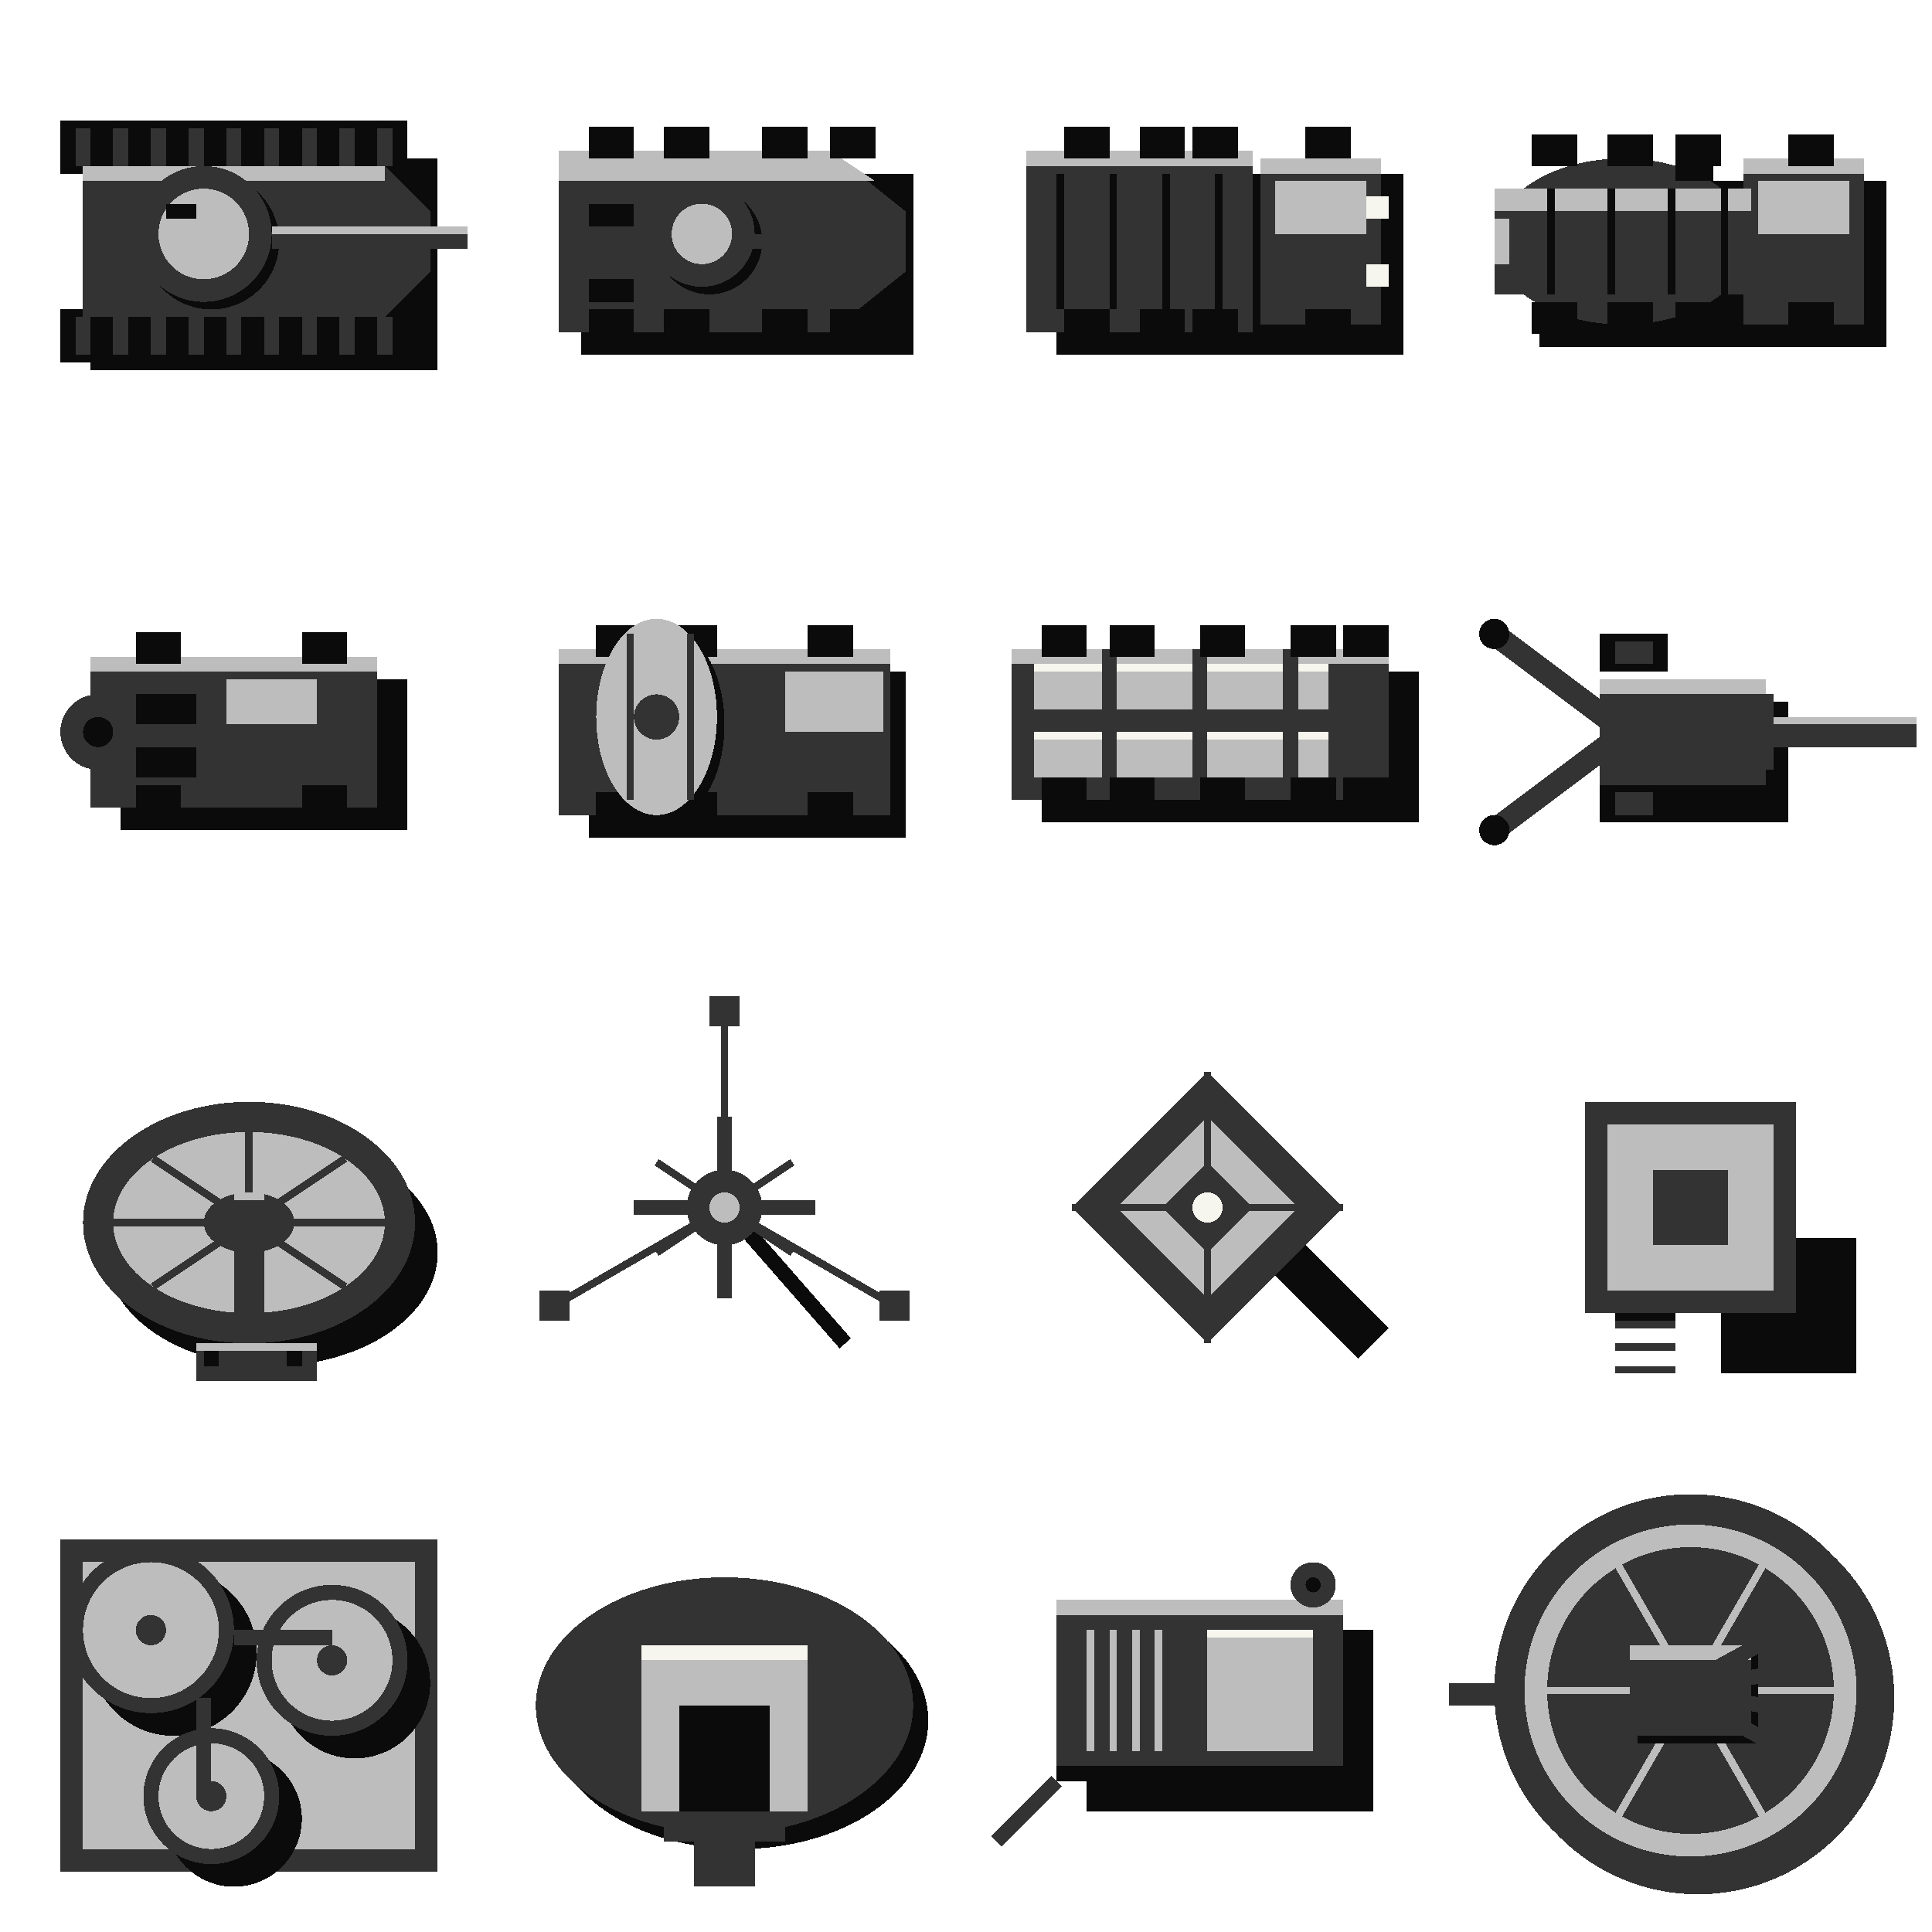
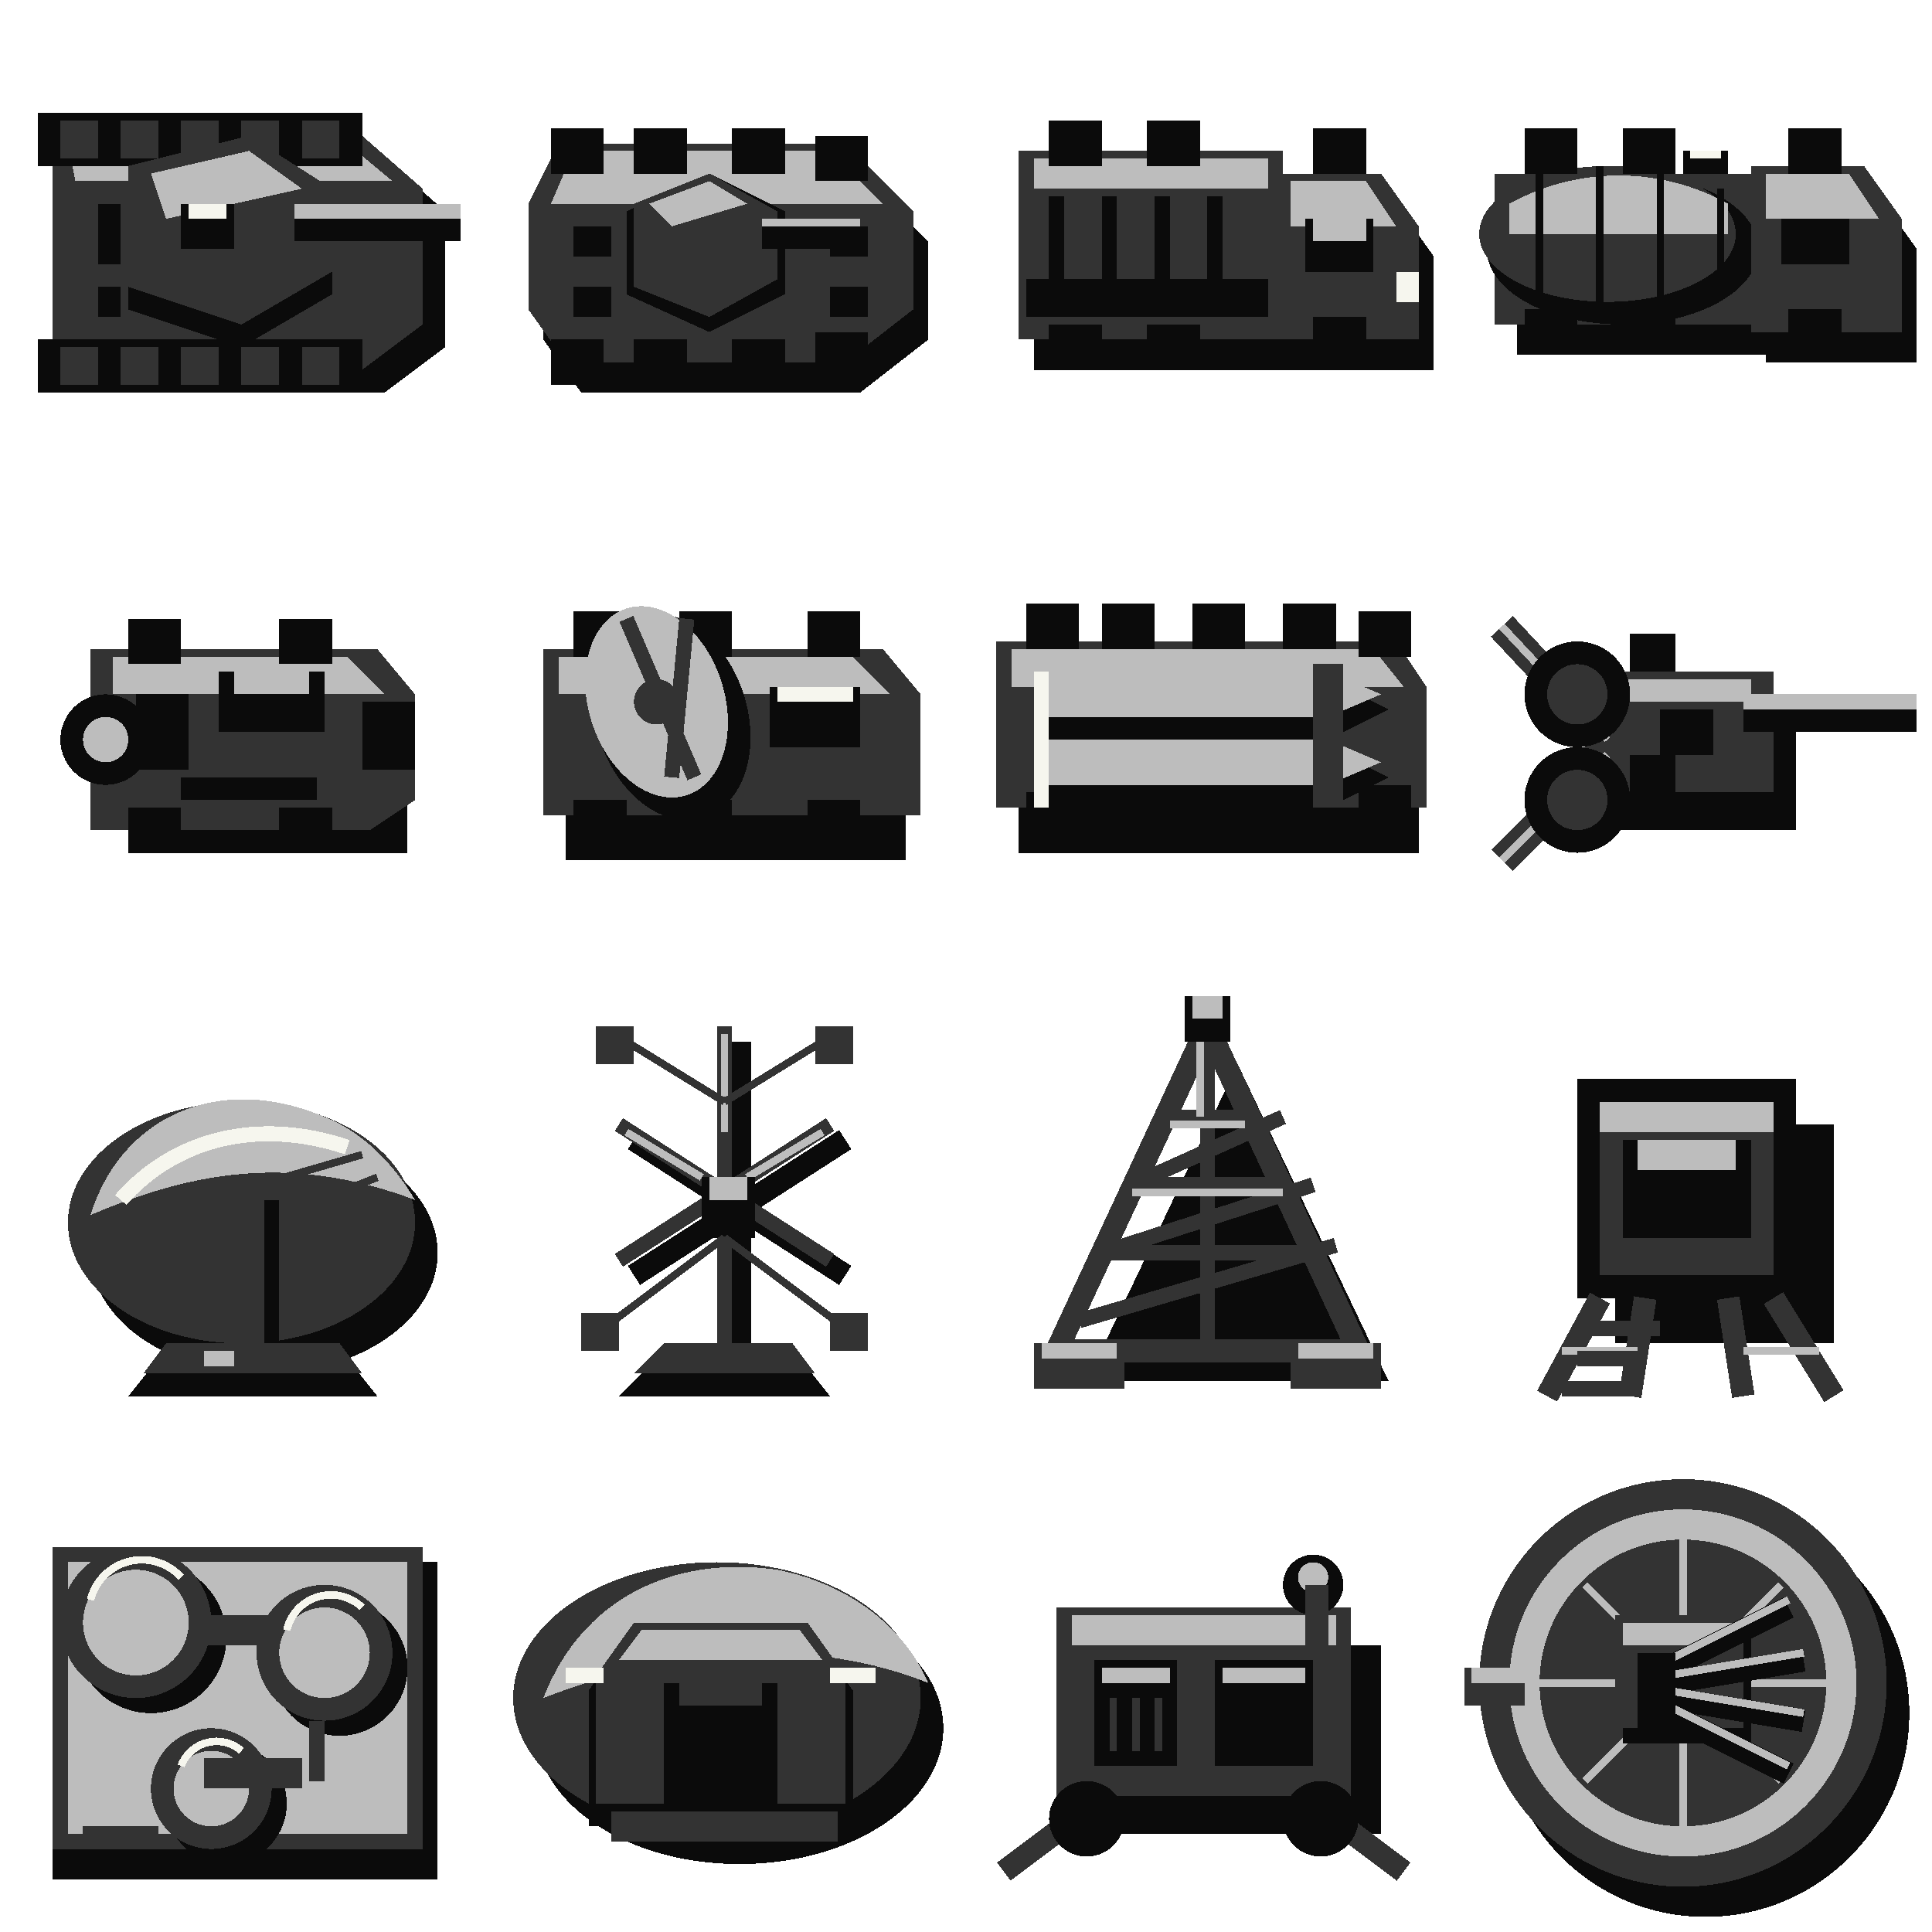
<svg xmlns="http://www.w3.org/2000/svg" width="256" height="256" viewBox="0 0 256 256" shape-rendering="crispEdges">
  <defs>
    <clipPath id="cell">
      <rect width="64" height="64" />
    </clipPath>
  </defs>
  <rect width="256" height="256" fill="none" />
  <g transform="translate(0 0)" clip-path="url(#cell)">
-     <rect x="12" y="21" width="46" height="28" fill="#0B0B0B" />
-     <rect x="8" y="16" width="46" height="7" fill="#0B0B0B" />
-     <rect x="8" y="41" width="46" height="7" fill="#0B0B0B" />
-     <path d="M10 17h2v5h-2zM15 17h2v5h-2zM20 17h2v5h-2zM25 17h2v5h-2zM30 17h2v5h-2zM35 17h2v5h-2zM40 17h2v5h-2zM45 17h2v5h-2zM50 17h2v5h-2z" fill="#333333" />
-     <path d="M10 42h2v5h-2zM15 42h2v5h-2zM20 42h2v5h-2zM25 42h2v5h-2zM30 42h2v5h-2zM35 42h2v5h-2zM40 42h2v5h-2zM45 42h2v5h-2zM50 42h2v5h-2z" fill="#333333" />
-     <rect x="11" y="22" width="40" height="20" fill="#333333" />
-     <polygon points="51,22 57,28 57,36 51,42" fill="#333333" />
-     <rect x="11" y="22" width="40" height="2" fill="#BDBDBD" />
-     <circle cx="28" cy="32" r="9" fill="#0B0B0B" />
-     <circle cx="27" cy="31" r="9" fill="#333333" />
-     <circle cx="27" cy="31" r="6" fill="#BDBDBD" />
-     <rect x="36" y="30" width="26" height="3" fill="#333333" />
-     <rect x="36" y="30" width="26" height="1" fill="#BDBDBD" />
-     <path d="M22 27h4v2h-4z" fill="#0B0B0B" />
+     <path d="M9 18h40l8 7v18l-8 6H9z" fill="#0B0B0B" transform="translate(2 3)" />
+     <path d="M7 18h41l8 7v18l-8 6H7z" fill="#333333" />
+     <path d="M9 19h37l6 5H10z" fill="#BDBDBD" />
+     <path d="M5 15h43v7H5zM5 45h43v7H5z" fill="#0B0B0B" />
+     <path d="M8 16h5v5H8zm8 0h5v5h-5zm8 0h5v5h-5zm8 0h5v5h-5zm8 0h5v5h-5zM8 46h5v5H8zm8 0h5v5h-5zm8 0h5v5h-5zm8 0h5v5h-5zm8 0h5v5h-5z" fill="#333333" />
+     <path d="M17 24l16-4 11 7v12l-12 7-15-5z" fill="#0B0B0B" />
+     <path d="M17 22l16-4 11 7v11l-12 7-15-5z" fill="#333333" />
+     <path d="M20 23l13-3 7 5-18 4z" fill="#BDBDBD" />
+     <rect x="39" y="28" width="22" height="4" fill="#0B0B0B" />
+     <rect x="39" y="27" width="22" height="2" fill="#BDBDBD" />
+     <rect x="24" y="27" width="7" height="6" fill="#0B0B0B" />
+     <rect x="25" y="27" width="5" height="2" fill="#F6F6EE" />
+     <path d="M13 27h3v8h-3zm0 11h3v4h-3z" fill="#0B0B0B" />
  </g>
  <g transform="translate(64 0)" clip-path="url(#cell)">
-     <rect x="13" y="23" width="44" height="24" fill="#0B0B0B" />
-     <polygon points="10,20 46,20 56,28 56,36 46,44 10,44" fill="#333333" />
-     <polygon points="10,20 46,20 52,24 10,24" fill="#BDBDBD" />
-     <path d="M14 16.8h6v4.2h-6zM24 16.8h6v4.2h-6zM37 16.8h6v4.2h-6zM46 16.8h6v4.2h-6z" fill="#0B0B0B" />
-     <path d="M14 41h6v4.2h-6zM24 41h6v4.2h-6zM37 41h6v4.2h-6zM46 41h6v4.2h-6z" fill="#0B0B0B" />
-     <circle cx="30" cy="32" r="7" fill="#0B0B0B" />
-     <circle cx="29" cy="31" r="7" fill="#333333" />
-     <circle cx="29" cy="31" r="4" fill="#BDBDBD" />
-     <rect x="35" y="31" width="12" height="2" fill="#333333" />
-     <path d="M14 27h6v3h-6zM14 37h6v3h-6z" fill="#0B0B0B" />
+     <path d="M10 20h38l9 9v13l-9 7H11L6 42V27z" fill="#0B0B0B" transform="translate(2 3)" />
+     <path d="M10 19h38l9 9v13l-9 7H11L6 41V27z" fill="#333333" />
+     <path d="M12 20h34l7 7H9z" fill="#BDBDBD" />
+     <path d="M9 17h7v6H9zm11 0h7v6h-7zm13 0h7v6h-7zm11 1h7v6h-7zM9 45h7v6H9zm11 0h7v6h-7zm13 0h7v6h-7zm11-1h7v6h-7z" fill="#0B0B0B" />
+     <path d="M19 28l11-5 10 5v11l-10 5-11-5z" fill="#0B0B0B" />
+     <path d="M20 27l10-4 9 5v9l-9 5-10-4z" fill="#333333" />
+     <path d="M22 27l8-3 5 3-10 3z" fill="#BDBDBD" />
+     <rect x="37" y="30" width="13" height="3" fill="#0B0B0B" />
+     <rect x="37" y="29" width="13" height="1" fill="#BDBDBD" />
+     <path d="M12 30h5v4h-5zm0 8h5v4h-5zM46 30h5v4h-5zm0 8h5v4h-5z" fill="#0B0B0B" />
  </g>
  <g transform="translate(128 0)" clip-path="url(#cell)">
-     <rect x="12" y="23" width="46" height="24" fill="#0B0B0B" />
-     <rect x="8" y="20" width="30" height="24" fill="#333333" />
-     <path d="M12 23h1v18h-1zM19 23h1v18h-1zM26 23h1v18h-1zM33 23h1v18h-1z" fill="#0B0B0B" />
-     <rect x="8" y="20" width="30" height="2" fill="#BDBDBD" />
-     <rect x="39" y="21" width="16" height="22" fill="#333333" />
-     <rect x="41" y="24" width="12" height="7" fill="#BDBDBD" />
-     <rect x="39" y="21" width="16" height="2" fill="#BDBDBD" />
-     <path d="M13 16.8h6v4.2h-6zM23 16.8h6v4.2h-6zM30 16.8h6v4.2h-6zM45 16.8h6v4.2h-6z" fill="#0B0B0B" />
-     <path d="M13 41h6v4.2h-6zM23 41h6v4.2h-6zM30 41h6v4.2h-6zM45 41h6v4.2h-6z" fill="#0B0B0B" />
-     <path d="M53 26h3v3h-3zM53 35h3v3h-3z" fill="#F6F6EE" />
+     <path d="M7 21h35v25H7zM41 24h14l5 7v15H41z" fill="#0B0B0B" transform="translate(2 3)" />
+     <rect x="7" y="20" width="35" height="25" fill="#333333" />
+     <path d="M9 21h31v4H9z" fill="#BDBDBD" />
+     <path d="M12 26v16M19 26v16M26 26v16M33 26v16" stroke="#0B0B0B" stroke-width="2" />
+     <path d="M41 23h14l5 7v15H41z" fill="#333333" />
+     <path d="M43 24h10l4 6H43z" fill="#BDBDBD" />
+     <rect x="45" y="29" width="9" height="7" fill="#0B0B0B" />
+     <rect x="46" y="29" width="7" height="3" fill="#BDBDBD" />
+     <path d="M11 16h7v6h-7zm13 0h7v6h-7zm22 1h7v6h-7zM11 43h7v6h-7zm13 0h7v6h-7zm22-1h7v6h-7z" fill="#0B0B0B" />
+     <path d="M8 37h32v5H8z" fill="#0B0B0B" />
+     <rect x="57" y="36" width="3" height="4" fill="#F6F6EE" />
  </g>
  <g transform="translate(192 0)" clip-path="url(#cell)">
-     <rect x="12" y="24" width="46" height="22" fill="#0B0B0B" />
-     <rect x="39" y="21" width="16" height="22" fill="#333333" />
-     <rect x="41" y="24" width="12" height="7" fill="#BDBDBD" />
-     <rect x="39" y="21" width="16" height="2" fill="#BDBDBD" />
-     <ellipse cx="23" cy="32" rx="17" ry="11" fill="#333333" />
-     <rect x="6" y="25" width="34" height="14" fill="#333333" />
-     <rect x="6" y="25" width="34" height="3" fill="#BDBDBD" />
-     <path d="M13 25h1v14h-1zM21 25h1v14h-1zM29 25h1v14h-1zM36 25h1v14h-1z" fill="#0B0B0B" />
-     <path d="M6 29h2v6h-2z" fill="#BDBDBD" />
-     <path d="M11 17.8h6v4.2h-6zM21 17.8h6v4.2h-6zM30 17.8h6v4.2h-6zM45 17.8h6v4.2h-6z" fill="#0B0B0B" />
-     <path d="M11 40h6v4.2h-6zM21 40h6v4.2h-6zM30 40h6v4.2h-6zM45 40h6v4.2h-6z" fill="#0B0B0B" />
-     <path d="M30 21h5v3h-5z" fill="#0B0B0B" />
+     <path d="M7 24h35v20H7zM40 23h15l5 7v15H40z" fill="#0B0B0B" transform="translate(2 3)" />
+     <rect x="6" y="23" width="36" height="20" fill="#333333" />
+     <ellipse cx="23" cy="33" rx="18" ry="10" fill="#0B0B0B" />
+     <ellipse cx="21" cy="31" rx="17" ry="9" fill="#333333" />
+     <path d="M8 27c9-5 20-5 29 0v4H8z" fill="#BDBDBD" />
+     <path d="M12 23v17M20 22v19M28 22v19M36 25v14" stroke="#0B0B0B" stroke-width="1" />
+     <path d="M40 22h15l5 7v15H40z" fill="#333333" />
+     <path d="M42 23h11l4 6H42z" fill="#BDBDBD" />
+     <rect x="44" y="29" width="9" height="6" fill="#0B0B0B" />
+     <path d="M10 17h7v6h-7zm13 0h7v6h-7zm22 0h7v6h-7zM10 41h7v6h-7zm13 0h7v6h-7zm22 0h7v6h-7z" fill="#0B0B0B" />
+     <rect x="31" y="20" width="6" height="3" fill="#0B0B0B" />
+     <rect x="32" y="20" width="4" height="1" fill="#F6F6EE" />
  </g>
  <g transform="translate(0 64)" clip-path="url(#cell)">
-     <rect x="16" y="26" width="38" height="20" fill="#0B0B0B" />
-     <rect x="12" y="23" width="38" height="20" fill="#333333" />
-     <rect x="12" y="23" width="38" height="2" fill="#BDBDBD" />
-     <rect x="30" y="26" width="12" height="6" fill="#BDBDBD" />
-     <path d="M18 28h8v4h-8zM18 35h8v4h-8z" fill="#0B0B0B" />
-     <rect x="44" y="27" width="5" height="10" fill="#333333" />
-     <circle cx="13" cy="33" r="5" fill="#333333" />
-     <circle cx="13" cy="33" r="2" fill="#0B0B0B" />
-     <path d="M18 19.8h6v4.2h-6zM40 19.8h6v4.2h-6z" fill="#0B0B0B" />
-     <path d="M18 40h6v4.2h-6zM40 40h6v4.2h-6z" fill="#0B0B0B" />
+     <path d="M15 24h37v22H15z" fill="#0B0B0B" transform="translate(2 3)" />
+     <path d="M12 22h38l5 6v14l-6 4H12z" fill="#333333" />
+     <path d="M15 23h31l5 5H15z" fill="#BDBDBD" />
+     <path d="M17 18h7v6h-7zm20 0h7v6h-7zM17 43h7v6h-7zm20 0h7v6h-7z" fill="#0B0B0B" />
+     <rect x="29" y="25" width="14" height="8" fill="#0B0B0B" />
+     <rect x="31" y="25" width="10" height="3" fill="#BDBDBD" />
+     <rect x="18" y="28" width="7" height="10" fill="#0B0B0B" />
+     <path d="M48 29h7v9h-7z" fill="#0B0B0B" />
+     <circle cx="14" cy="34" r="6" fill="#0B0B0B" />
+     <circle cx="14" cy="34" r="3" fill="#BDBDBD" />
+     <rect x="24" y="39" width="18" height="3" fill="#0B0B0B" />
  </g>
  <g transform="translate(64 64)" clip-path="url(#cell)">
-     <rect x="14" y="25" width="42" height="22" fill="#0B0B0B" />
-     <rect x="10" y="22" width="44" height="22" fill="#333333" />
-     <rect x="10" y="22" width="44" height="2" fill="#BDBDBD" />
-     <rect x="40" y="25" width="13" height="8" fill="#BDBDBD" />
-     <path d="M15 18.8h6v4.2h-6zM25 18.8h6v4.2h-6zM43 18.8h6v4.2h-6z" fill="#0B0B0B" />
-     <path d="M15 41h6v4.2h-6zM25 41h6v4.2h-6zM43 41h6v4.2h-6z" fill="#0B0B0B" />
-     <ellipse cx="24" cy="32" rx="8" ry="13" fill="#0B0B0B" />
-     <ellipse cx="23" cy="31" rx="8" ry="13" fill="#BDBDBD" />
-     <path d="M19 20h1v22h-1zM27 20h1v22h-1z" fill="#333333" />
-     <circle cx="23" cy="31" r="3" fill="#333333" />
+     <path d="M9 24h45v23H9z" fill="#0B0B0B" transform="translate(2 3)" />
+     <path d="M8 22h45l5 6v16H8z" fill="#333333" />
+     <path d="M10 23h39l5 5H10z" fill="#BDBDBD" />
+     <path d="M12 17h7v6h-7zm14 0h7v6h-7zm17 0h7v6h-7zM12 42h7v6h-7zm14 0h7v6h-7zm17 0h7v6h-7z" fill="#0B0B0B" />
+     <ellipse cx="25" cy="31" rx="10" ry="14" fill="#0B0B0B" transform="rotate(-18 25 31)" />
+     <ellipse cx="23" cy="29" rx="9" ry="13" fill="#BDBDBD" transform="rotate(-18 23 29)" />
+     <path d="M19 18l9 21M27 18l-2 21" stroke="#333333" stroke-width="2" />
+     <circle cx="23" cy="29" r="3" fill="#333333" />
+     <rect x="38" y="27" width="12" height="8" fill="#0B0B0B" />
+     <rect x="39" y="27" width="10" height="2" fill="#F6F6EE" />
  </g>
  <g transform="translate(128 64)" clip-path="url(#cell)">
-     <rect x="10" y="25" width="50" height="20" fill="#0B0B0B" />
-     <rect x="6" y="22" width="50" height="20" fill="#333333" />
-     <rect x="6" y="22" width="50" height="2" fill="#BDBDBD" />
-     <rect x="9" y="24" width="40" height="6" fill="#BDBDBD" />
-     <rect x="9" y="33" width="40" height="6" fill="#BDBDBD" />
-     <path d="M9 24h40v1h-40zM9 33h40v1h-40z" fill="#F6F6EE" />
-     <path d="M48 24h4v6h-4zM48 33h4v6h-4z" fill="#333333" />
-     <path d="M18 22h2v20h-2zM30 22h2v20h-2zM42 22h2v20h-2z" fill="#333333" />
-     <path d="M10 18.8h6v4.2h-6zM19 18.8h6v4.2h-6zM31 18.8h6v4.2h-6zM43 18.8h6v4.2h-6zM50 18.8h6v4.2h-6z" fill="#0B0B0B" />
-     <path d="M10 39h6v4.2h-6zM19 39h6v4.2h-6zM31 39h6v4.2h-6zM43 39h6v4.2h-6zM50 39h6v4.2h-6z" fill="#0B0B0B" />
+     <path d="M5 23h53v23H5z" fill="#0B0B0B" transform="translate(2 3)" />
+     <path d="M4 21h53l4 6v16H4z" fill="#333333" />
+     <path d="M6 22h48l4 5H6z" fill="#BDBDBD" />
+     <path d="M8 16h7v6H8zm10 0h7v6h-7zm12 0h7v6h-7zm12 0h7v6h-7zm10 1h7v6h-7zM8 41h7v6H8zm10 0h7v6h-7zm12 0h7v6h-7zm12 0h7v6h-7zm10-1h7v6h-7z" fill="#0B0B0B" />
+     <path d="M9 26h39l8 4-8 4H9z" fill="#0B0B0B" />
+     <path d="M11 25h37l7 3-7 3H11z" fill="#BDBDBD" />
+     <path d="M9 35h39l8 4-8 4H9z" fill="#0B0B0B" />
+     <path d="M11 34h37l7 3-7 3H11z" fill="#BDBDBD" />
+     <rect x="9" y="25" width="2" height="18" fill="#F6F6EE" />
+     <rect x="46" y="24" width="4" height="19" fill="#333333" />
  </g>
  <g transform="translate(192 64)" clip-path="url(#cell)">
-     <rect x="23" y="29" width="22" height="16" fill="#0B0B0B" />
-     <rect x="20" y="26" width="22" height="14" fill="#333333" />
-     <rect x="20" y="26" width="22" height="2" fill="#BDBDBD" />
-     <rect x="40" y="31" width="22" height="4" fill="#333333" />
-     <rect x="40" y="31" width="22" height="1" fill="#BDBDBD" />
-     <rect x="38" y="28" width="5" height="10" fill="#333333" />
-     <line x1="22" y1="32" x2="6" y2="20" stroke="#333333" stroke-width="3" />
-     <line x1="22" y1="34" x2="6" y2="46" stroke="#333333" stroke-width="3" />
-     <circle cx="6" cy="20" r="2" fill="#0B0B0B" />
-     <circle cx="6" cy="46" r="2" fill="#0B0B0B" />
-     <path d="M20 20h9v5h-9zM20 40h9v5h-9z" fill="#0B0B0B" />
-     <path d="M22 21h5v3h-5zM22 41h5v3h-5z" fill="#333333" />
+     <path d="M19 27h25v16H19z" fill="#0B0B0B" transform="translate(2 3)" />
+     <rect x="18" y="25" width="25" height="16" fill="#333333" />
+     <path d="M20 26h20v3H20z" fill="#BDBDBD" />
+     <rect x="39" y="29" width="23" height="4" fill="#0B0B0B" />
+     <rect x="39" y="28" width="23" height="2" fill="#BDBDBD" />
+     <path d="M21 34L7 19M21 36L7 50" stroke="#333333" stroke-width="4" />
+     <path d="M21 34L7 19M21 36L7 50" stroke="#BDBDBD" stroke-width="1" />
+     <circle cx="17" cy="28" r="7" fill="#0B0B0B" />
+     <circle cx="17" cy="42" r="7" fill="#0B0B0B" />
+     <circle cx="17" cy="28" r="4" fill="#333333" />
+     <circle cx="17" cy="42" r="4" fill="#333333" />
+     <path d="M24 20h6v5h-6zm0 16h6v5h-6z" fill="#0B0B0B" />
+     <rect x="28" y="30" width="7" height="6" fill="#0B0B0B" />
  </g>
  <g transform="translate(0 128)" clip-path="url(#cell)">
-     <ellipse cx="36" cy="38" rx="22" ry="15" fill="#0B0B0B" />
-     <ellipse cx="33" cy="34" rx="22" ry="16" fill="#333333" />
-     <ellipse cx="33" cy="34" rx="18" ry="12" fill="#BDBDBD" />
-     <line x1="33" y1="34" x2="51" y2="34" stroke="#333333" stroke-width="1" />
-     <line x1="33" y1="34" x2="45.73" y2="42.49" stroke="#333333" stroke-width="1" />
-     <line x1="33" y1="34" x2="33" y2="46" stroke="#333333" stroke-width="1" />
-     <line x1="33" y1="34" x2="20.27" y2="42.49" stroke="#333333" stroke-width="1" />
-     <line x1="33" y1="34" x2="15" y2="34" stroke="#333333" stroke-width="1" />
-     <line x1="33" y1="34" x2="20.27" y2="25.51" stroke="#333333" stroke-width="1" />
-     <line x1="33" y1="34" x2="33" y2="22" stroke="#333333" stroke-width="1" />
-     <line x1="33" y1="34" x2="45.73" y2="25.51" stroke="#333333" stroke-width="1" />
-     <ellipse cx="33" cy="34" rx="6" ry="4" fill="#333333" />
-     <rect x="31" y="30" width="4" height="22" fill="#333333" />
-     <rect x="31" y="30" width="4" height="1" fill="#BDBDBD" />
-     <rect x="26" y="50" width="16" height="5" fill="#333333" />
-     <rect x="26" y="50" width="16" height="1" fill="#BDBDBD" />
-     <path d="M27 51h2v2h-2zM38 51h2v2h-2z" fill="#0B0B0B" />
+     <ellipse cx="35" cy="38" rx="23" ry="16" fill="#0B0B0B" />
+     <ellipse cx="32" cy="34" rx="23" ry="16" fill="#333333" />
+     <path d="M12 33c4-13 17-19 31-13 5 2 9 6 12 11-16-6-29-4-43 2z" fill="#BDBDBD" />
+     <path d="M16 31c7-8 18-11 30-7" stroke="#F6F6EE" stroke-width="2" fill="none" />
+     <path d="M17 34L48 25M22 39L50 28M29 45L51 31" stroke="#333333" stroke-width="1" />
+     <circle cx="34" cy="33" r="4" fill="#333333" />
+     <rect x="32" y="31" width="5" height="23" fill="#0B0B0B" />
+     <rect x="31" y="31" width="4" height="22" fill="#333333" />
+     <path d="M21 52h25l4 5H17z" fill="#0B0B0B" />
+     <path d="M22 50h23l3 4H19z" fill="#333333" />
+     <rect x="27" y="51" width="4" height="2" fill="#BDBDBD" />
  </g>
  <g transform="translate(64 128)" clip-path="url(#cell)">
-     <line x1="34" y1="34" x2="48" y2="50" stroke="#0B0B0B" stroke-width="2" />
-     <line x1="32" y1="32" x2="54.52" y2="45" stroke="#333333" stroke-width="1" />
-     <line x1="32" y1="32" x2="9.48" y2="45" stroke="#333333" stroke-width="1" />
-     <line x1="32" y1="32" x2="32" y2="6" stroke="#333333" stroke-width="1" />
-     <path d="M52.52 43h4v4h-4z" fill="#333333" />
-     <path d="M7.48 43h4v4h-4z" fill="#333333" />
-     <path d="M30 4h4v4h-4z" fill="#333333" />
-     <line x1="20" y1="32" x2="44" y2="32" stroke="#333333" stroke-width="2" />
-     <line x1="32" y1="20" x2="32" y2="44" stroke="#333333" stroke-width="2" />
-     <line x1="23" y1="26" x2="41" y2="38" stroke="#333333" stroke-width="1" />
-     <line x1="23" y1="38" x2="41" y2="26" stroke="#333333" stroke-width="1" />
-     <circle cx="32" cy="32" r="5" fill="#333333" />
-     <circle cx="32" cy="32" r="2" fill="#BDBDBD" />
+     <path d="M34 10v42M20 23l28 18M48 23L20 41" stroke="#0B0B0B" stroke-width="3" />
+     <path d="M32 8v42M18 21l28 18M46 21L18 39" stroke="#333333" stroke-width="2" />
+     <path d="M32 9v13M19 22l10 6M45 22l-10 6" stroke="#BDBDBD" stroke-width="1" />
+     <rect x="29" y="28" width="7" height="8" fill="#0B0B0B" />
+     <rect x="30" y="28" width="5" height="3" fill="#BDBDBD" />
+     <path d="M32 18l13-8M32 18l-13-8M32 36l16 12M32 36L16 48" stroke="#333333" stroke-width="1" />
+     <rect x="44" y="8" width="5" height="5" fill="#333333" />
+     <rect x="15" y="8" width="5" height="5" fill="#333333" />
+     <rect x="46" y="46" width="5" height="5" fill="#333333" />
+     <rect x="13" y="46" width="5" height="5" fill="#333333" />
+     <path d="M23 52h19l4 5H18z" fill="#0B0B0B" />
+     <path d="M24 50h17l3 4H20z" fill="#333333" />
  </g>
  <g transform="translate(128 128)" clip-path="url(#cell)">
-     <polygon points="34,34 52,52 56,48 38,30" fill="#0B0B0B" />
-     <polygon points="32,14 50,32 32,50 14,32" fill="#333333" />
-     <polygon points="32,20 44,32 32,44 20,32" fill="#BDBDBD" />
-     <polygon points="32,26 38,32 32,38 26,32" fill="#333333" />
-     <line x1="14" y1="32" x2="50" y2="32" stroke="#333333" stroke-width="1" />
-     <line x1="32" y1="14" x2="32" y2="50" stroke="#333333" stroke-width="1" />
-     <circle cx="32" cy="32" r="2" fill="#F6F6EE" />
+     <path d="M34 11l20 42H14z" fill="#0B0B0B" transform="translate(2 2)" />
+     <path d="M32 8l20 43H12z" fill="none" stroke="#333333" stroke-width="3" />
+     <path d="M32 8v43M18 38h28M22 29h20M26 20h12M15 47l34-10M18 38l28-9M22 29l20-9" stroke="#333333" stroke-width="2" />
+     <path d="M31 9v11M27 21h10M22 30h20" stroke="#BDBDBD" stroke-width="1" />
+     <rect x="29" y="4" width="6" height="6" fill="#0B0B0B" />
+     <rect x="30" y="4" width="4" height="3" fill="#BDBDBD" />
+     <rect x="9" y="50" width="12" height="6" fill="#333333" />
+     <rect x="43" y="50" width="12" height="6" fill="#333333" />
+     <rect x="10" y="50" width="10" height="2" fill="#BDBDBD" />
+     <rect x="44" y="50" width="10" height="2" fill="#BDBDBD" />
  </g>
  <g transform="translate(192 128)" clip-path="url(#cell)">
-     <rect x="36" y="36" width="18" height="18" fill="#0B0B0B" />
-     <rect x="18" y="18" width="28" height="28" fill="#333333" />
-     <rect x="21" y="21" width="22" height="22" fill="#BDBDBD" />
-     <path d="M18 18h28v2h-28zM18 44h28v2h-28zM18 18h2v28h-2zM44 18h2v28h-2z" fill="#333333" />
-     <rect x="27" y="27" width="10" height="10" fill="#333333" />
-     <path d="M22 46h8v1h-8z" fill="#0B0B0B" />
-     <path d="M22 47h8v1h-8zM22 50h8v1h-8zM22 53h8v1h-8z" fill="#333333" />
+     <rect x="19" y="17" width="29" height="29" fill="#0B0B0B" transform="translate(3 4)" />
+     <rect x="17" y="15" width="29" height="29" fill="#333333" />
+     <path d="M19 17h25v5H19z" fill="#BDBDBD" />
+     <path d="M17 15h29v3H17zM17 41h29v3H17zM17 15h3v29h-3zM43 15h3v29h-3z" fill="#0B0B0B" />
+     <rect x="23" y="23" width="17" height="13" fill="#0B0B0B" />
+     <rect x="25" y="23" width="13" height="4" fill="#BDBDBD" />
+     <path d="M20 44l-7 13M43 44l8 13M26 44l-2 13M37 44l2 13" stroke="#333333" stroke-width="3" />
+     <path d="M15 51h10M39 51h10" stroke="#BDBDBD" stroke-width="1" />
+     <path d="M19 47h9v2h-9zm-2 4h9v2h-9zm-2 4h9v2h-9z" fill="#333333" />
  </g>
  <g transform="translate(0 192)" clip-path="url(#cell)">
-     <rect x="8" y="12" width="50" height="44" fill="#333333" />
-     <rect x="11" y="15" width="44" height="38" fill="#BDBDBD" />
-     <path d="M8 12h50v1h-50zM8 55h50v1h-50zM8 12h1v44h-1zM57 12h1v44h-1z" fill="#333333" />
-     <circle cx="23" cy="27" r="11" fill="#0B0B0B" />
-     <circle cx="47" cy="31" r="10" fill="#0B0B0B" />
-     <circle cx="31" cy="49" r="9" fill="#0B0B0B" />
-     <circle cx="20" cy="24" r="11" fill="#333333" />
-     <circle cx="44" cy="28" r="10" fill="#333333" />
-     <circle cx="28" cy="46" r="9" fill="#333333" />
-     <circle cx="20" cy="24" r="9" fill="#BDBDBD" />
-     <circle cx="44" cy="28" r="8" fill="#BDBDBD" />
-     <circle cx="28" cy="46" r="7" fill="#BDBDBD" />
-     <circle cx="20" cy="24" r="2" fill="#333333" />
-     <circle cx="44" cy="28" r="2" fill="#333333" />
-     <circle cx="28" cy="46" r="2" fill="#333333" />
-     <path d="M31 24h13v2h-13zM26 33h2v13h-2z" fill="#333333" />
+     <path d="M7 15h51v42H7z" fill="#0B0B0B" />
+     <rect x="7" y="13" width="49" height="40" fill="#333333" />
+     <path d="M9 15h45v36H9z" fill="#BDBDBD" />
+     <circle cx="20" cy="25" r="10" fill="#0B0B0B" />
+     <circle cx="18" cy="23" r="10" fill="#333333" />
+     <circle cx="18" cy="23" r="7" fill="#BDBDBD" />
+     <path d="M12 20a7 7 0 0 1 12-3" stroke="#F6F6EE" stroke-width="1" fill="none" />
+     <circle cx="45" cy="29" r="9" fill="#0B0B0B" />
+     <circle cx="43" cy="27" r="9" fill="#333333" />
+     <circle cx="43" cy="27" r="6" fill="#BDBDBD" />
+     <path d="M38 24a6 6 0 0 1 10-3" stroke="#F6F6EE" stroke-width="1" fill="none" />
+     <circle cx="30" cy="47" r="8" fill="#0B0B0B" />
+     <circle cx="28" cy="45" r="8" fill="#333333" />
+     <circle cx="28" cy="45" r="5" fill="#BDBDBD" />
+     <path d="M24 42a5 5 0 0 1 8-2" stroke="#F6F6EE" stroke-width="1" fill="none" />
+     <path d="M28 23h7v2h-7zM28 42h11v2H28zM42 36v8" stroke="#333333" stroke-width="2" />
+     <rect x="11" y="50" width="10" height="3" fill="#333333" />
  </g>
  <g transform="translate(64 192)" clip-path="url(#cell)">
-     <ellipse cx="34" cy="36" rx="25" ry="17" fill="#0B0B0B" />
-     <ellipse cx="32" cy="34" rx="25" ry="17" fill="#333333" />
-     <rect x="20" y="26" width="24" height="22" fill="#BDBDBD" />
-     <rect x="20" y="26" width="24" height="2" fill="#F6F6EE" />
-     <rect x="26" y="34" width="12" height="14" fill="#0B0B0B" />
-     <path d="M20 26h1v22h-1zM43 26h1v22h-1z" fill="#333333" />
-     <rect x="24" y="48" width="16" height="4" fill="#333333" />
-     <path d="M28 52h8v6h-8z" fill="#333333" />
+     <ellipse cx="34" cy="37" rx="27" ry="18" fill="#0B0B0B" />
+     <ellipse cx="31" cy="33" rx="27" ry="18" fill="#333333" />
+     <path d="M8 33c5-13 17-19 31-17 10 2 17 8 20 15-15-6-33-5-51 2z" fill="#BDBDBD" />
+     <path d="M19 25h25l5 7v18H14V32z" fill="#0B0B0B" />
+     <path d="M20 23h23l5 7v17H15V30z" fill="#333333" />
+     <path d="M21 24h21l3 4H18z" fill="#BDBDBD" />
+     <rect x="24" y="31" width="15" height="16" fill="#0B0B0B" />
+     <rect x="26" y="31" width="11" height="3" fill="#333333" />
+     <path d="M17 48h30v4H17z" fill="#333333" />
+     <path d="M11 29h5v2h-5zm35 0h6v2h-6z" fill="#F6F6EE" />
  </g>
  <g transform="translate(128 192)" clip-path="url(#cell)">
-     <rect x="16" y="24" width="38" height="24" fill="#0B0B0B" />
-     <rect x="12" y="20" width="38" height="24" fill="#333333" />
-     <rect x="12" y="20" width="38" height="2" fill="#BDBDBD" />
-     <path d="M16 24h1v16h-1zM19 24h1v16h-1zM22 24h1v16h-1zM25 24h1v16h-1z" fill="#BDBDBD" />
-     <rect x="32" y="24" width="14" height="16" fill="#BDBDBD" />
-     <path d="M32 24h14v1h-14z" fill="#F6F6EE" />
-     <circle cx="46" cy="18" r="3" fill="#333333" />
-     <circle cx="46" cy="18" r="1" fill="#0B0B0B" />
-     <line x1="12" y1="44" x2="4" y2="52" stroke="#333333" stroke-width="2" />
-     <path d="M12 42h38v2h-38z" fill="#0B0B0B" />
+     <path d="M14 23h39v25H14z" fill="#0B0B0B" transform="translate(2 3)" />
+     <rect x="12" y="21" width="39" height="25" fill="#333333" />
+     <path d="M14 22h35v4H14z" fill="#BDBDBD" />
+     <path d="M17 28h11v14H17zM33 28h13v14H33z" fill="#0B0B0B" />
+     <path d="M18 29h9v2h-9zM34 29h11v2H34z" fill="#BDBDBD" />
+     <path d="M19 33h1v7h-1zm3 0h1v7h-1zm3 0h1v7h-1z" fill="#333333" />
+     <circle cx="46" cy="18" r="4" fill="#0B0B0B" />
+     <circle cx="46" cy="17" r="2" fill="#BDBDBD" />
+     <rect x="45" y="18" width="3" height="10" fill="#333333" />
+     <path d="M12 46h39v4H12z" fill="#0B0B0B" />
+     <path d="M13 50l-8 6M50 50l8 6" stroke="#333333" stroke-width="3" />
+     <circle cx="16" cy="49" r="5" fill="#0B0B0B" />
+     <circle cx="47" cy="49" r="5" fill="#0B0B0B" />
  </g>
  <g transform="translate(192 192)" clip-path="url(#cell)">
-     <circle cx="33" cy="33" r="26" fill="#333333" />
-     <circle cx="32" cy="32" r="26" fill="#333333" />
-     <circle cx="32" cy="32" r="22" fill="#BDBDBD" />
-     <circle cx="32" cy="32" r="19" fill="#333333" />
-     <line x1="32" y1="32" x2="51" y2="32" stroke="#BDBDBD" stroke-width="1" />
-     <line x1="32" y1="32" x2="41.5" y2="48.45" stroke="#BDBDBD" stroke-width="1" />
-     <line x1="32" y1="32" x2="22.5" y2="48.45" stroke="#BDBDBD" stroke-width="1" />
-     <line x1="32" y1="32" x2="13" y2="32" stroke="#BDBDBD" stroke-width="1" />
-     <line x1="32" y1="32" x2="22.5" y2="15.55" stroke="#BDBDBD" stroke-width="1" />
-     <line x1="32" y1="32" x2="41.5" y2="15.55" stroke="#BDBDBD" stroke-width="1" />
-     <rect x="25" y="27" width="16" height="12" fill="#0B0B0B" />
-     <rect x="24" y="26" width="16" height="12" fill="#333333" />
-     <rect x="24" y="26" width="16" height="2" fill="#BDBDBD" />
-     <line x1="30" y1="32" x2="44.04" y2="24.33" stroke="#333333" stroke-width="2" />
-     <line x1="30" y1="32" x2="45.77" y2="29.29" stroke="#333333" stroke-width="2" />
-     <line x1="30" y1="32" x2="45.77" y2="34.71" stroke="#333333" stroke-width="2" />
-     <line x1="30" y1="32" x2="44.04" y2="39.67" stroke="#333333" stroke-width="2" />
-     <path d="M0 31h8v3h-8z" fill="#333333" />
+     <circle cx="34" cy="35" r="27" fill="#0B0B0B" />
+     <circle cx="31" cy="31" r="27" fill="#333333" />
+     <circle cx="31" cy="31" r="23" fill="#BDBDBD" />
+     <circle cx="31" cy="31" r="19" fill="#333333" />
+     <path d="M31 12v38M12 31h38M18 18l26 26M44 18L18 44" stroke="#BDBDBD" stroke-width="1" />
+     <path d="M23 24h17v15H23z" fill="#0B0B0B" />
+     <path d="M22 22h17v15H22z" fill="#333333" />
+     <path d="M23 23h15v3H23z" fill="#BDBDBD" />
+     <path d="M29 29l16-8M29 31l18-3M29 33l18 3M29 35l16 8" stroke="#0B0B0B" stroke-width="3" />
+     <path d="M29 28l16-8M29 30l18-3M29 32l18 3M29 34l16 8" stroke="#BDBDBD" stroke-width="1" />
+     <rect x="25" y="27" width="5" height="10" fill="#0B0B0B" />
+     <path d="M2 29h8v5H2z" fill="#333333" />
+     <path d="M3 29h7v2H3z" fill="#BDBDBD" />
  </g>
</svg>
